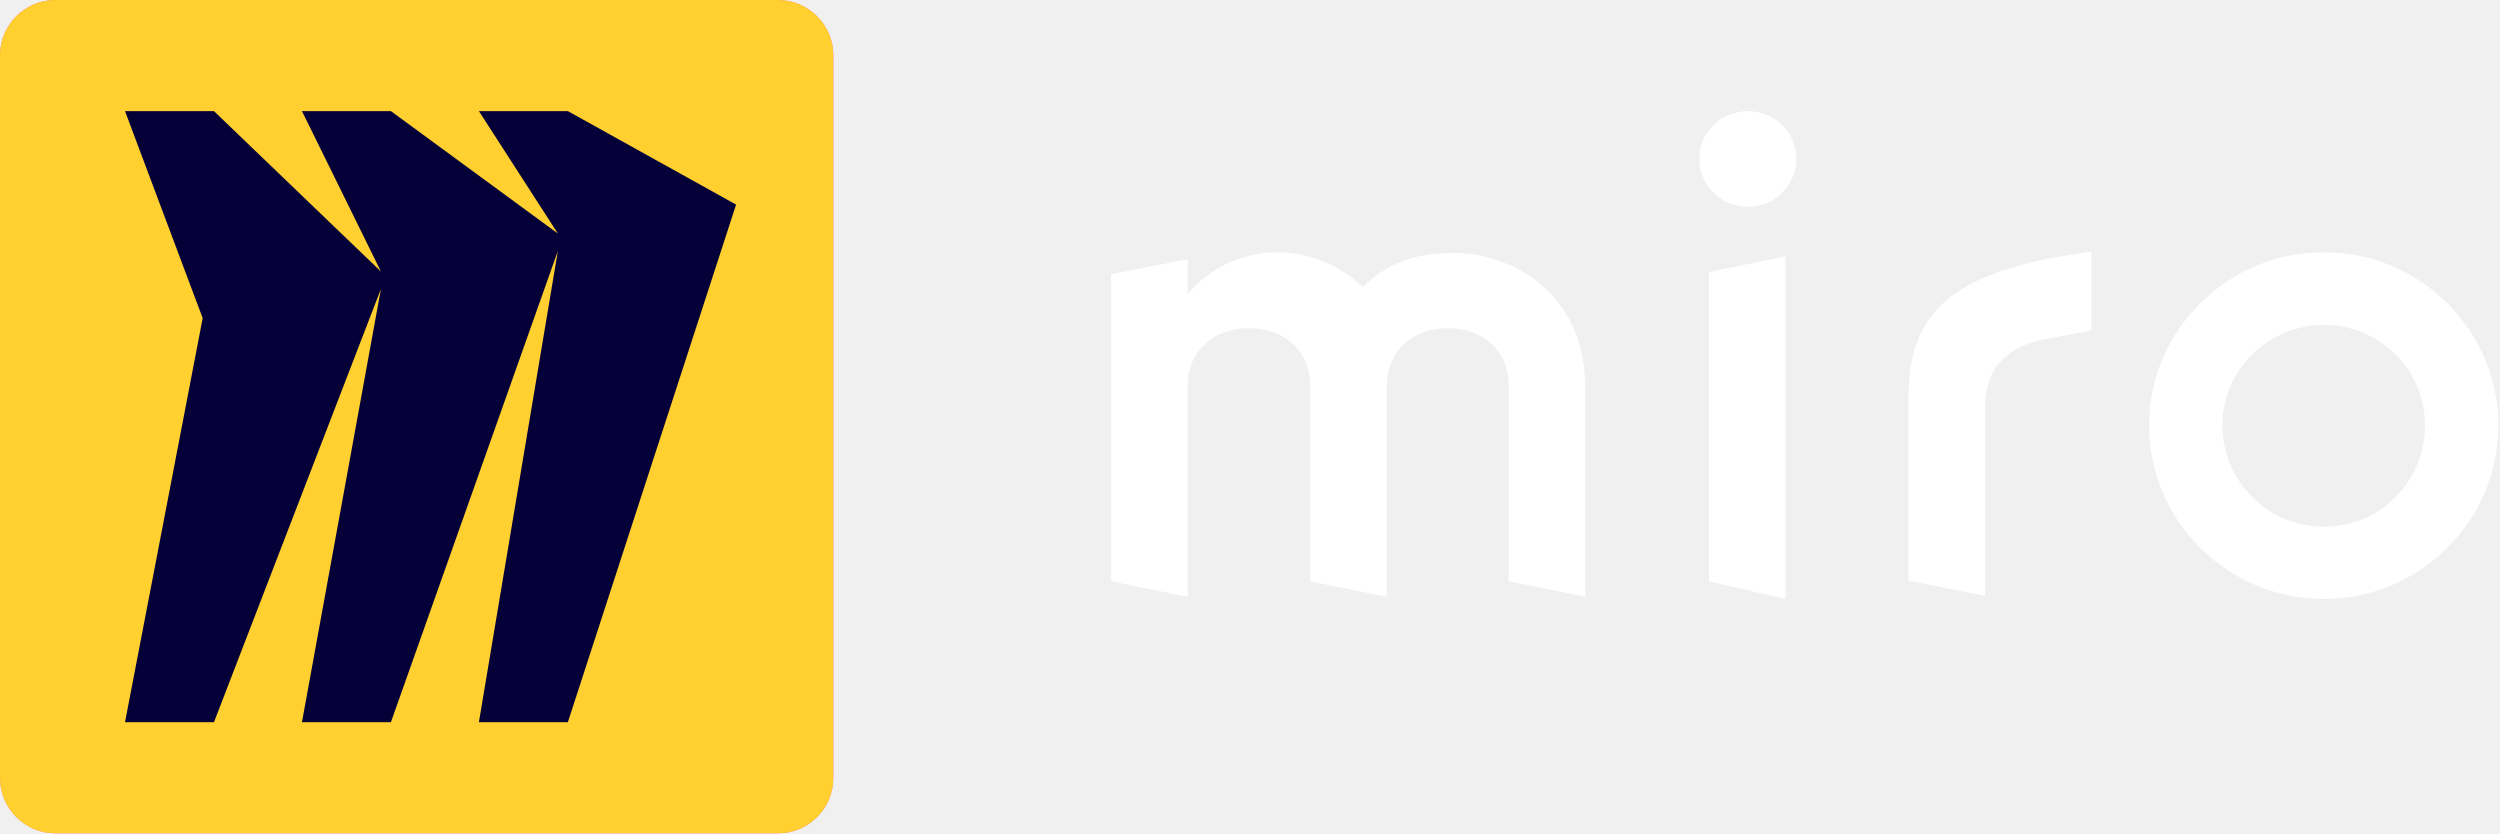
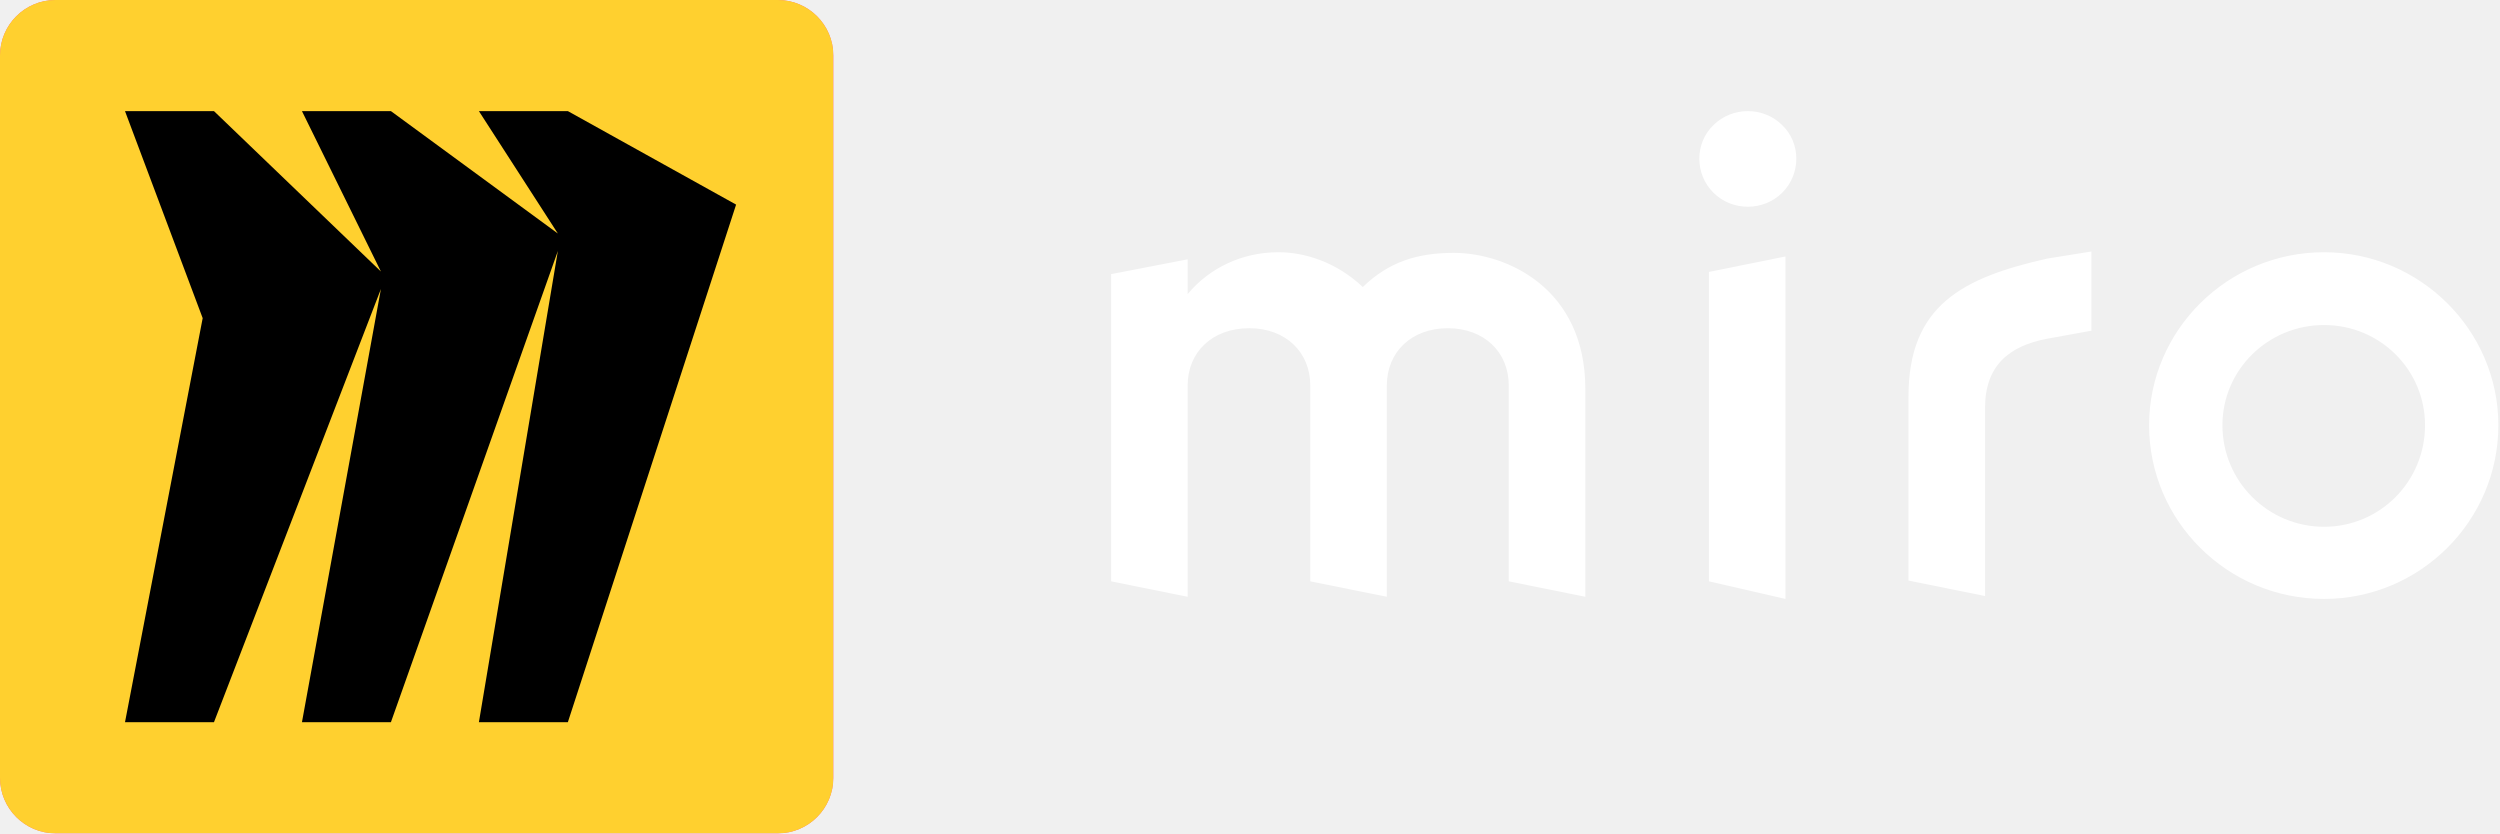
<svg xmlns="http://www.w3.org/2000/svg" xmlns:xlink="http://www.w3.org/1999/xlink" width="180px" height="60px" viewBox="0 0 180 60" version="1.1">
  <defs>
    <path d="M4,0 L56,0 C58.209,-4.05812251e-16 60,1.791 60,4 L60,56 C60,58.209 58.209,60 56,60 L4,60 C1.791,60 2.705415e-16,58.209 0,56 L0,4 C-2.705415e-16,1.791 1.791,4.05812251e-16 4,0 Z" id="path-1" />
  </defs>
  <g id="Relaunch-Campaign" stroke="none" stroke-width="1" fill="none" fill-rule="evenodd">
    <g id="1" transform="translate(-50, -500)">
      <g id="Group-2" transform="translate(50, 500)">
        <g id="Miro_Icon_App_rounded">
          <g id="Rectangle" fill="#FF6575" fill-rule="nonzero">
            <path d="M4,0 L56,0 C58.209,-4.05812251e-16 60,1.791 60,4 L60,56 C60,58.209 58.209,60 56,60 L4,60 C1.791,60 2.705415e-16,58.209 0,56 L0,4 C-2.705415e-16,1.791 1.791,4.05812251e-16 4,0 Z" id="path-1" />
          </g>
          <g id="Miro_Icon_App_square-Clipped">
            <mask id="mask-2" fill="white">
              <use xlink:href="#path-1" />
            </mask>
            <g id="path-1" />
            <g id="Miro_Icon_App_square" mask="url(#mask-2)" fill-rule="nonzero">
              <g id="Group">
                <polygon id="Rectangle" fill="#FFD02F" points="0 0 60 0 60 60 0 60" />
-                 <polygon id="Fill-4" fill="#050038" points="40.885 8 34.48 8 40.166 16.814 28.145 8 21.74 8 27.426 19.549 15.405 8 9 8 14.593 22.907 9 52 15.405 52 27.426 20.806 21.74 52 28.145 52 40.166 18.071 34.48 52 40.885 52 52.999 14.732" />
+                 <polygon id="Fill-4" fill="currentColor" points="40.885 8 34.48 8 40.166 16.814 28.145 8 21.74 8 27.426 19.549 15.405 8 9 8 14.593 22.907 9 52 15.405 52 27.426 20.806 21.74 52 28.145 52 40.166 18.071 34.48 52 40.885 52 52.999 14.732" />
              </g>
            </g>
          </g>
        </g>
        <g id="logo" transform="translate(80, 8)" fill="#FFFFFF" fill-rule="nonzero">
          <path d="M34.143,34.967 L28.631,33.855 L28.631,19.759 C28.631,17.348 26.857,15.632 24.241,15.632 C21.625,15.632 19.851,17.348 19.851,19.759 L19.851,34.967 L14.34,33.855 L14.34,19.759 C14.34,17.348 12.565,15.632 9.949,15.632 C7.286,15.632 5.511,17.348 5.511,19.759 L5.511,34.967 L0,33.855 L0,11.737 L5.511,10.671 L5.511,13.175 C7.053,11.32 9.388,10.161 12.05,10.161 C13.919,10.161 16.208,10.856 18.122,12.665 C19.991,10.856 22.046,10.207 24.661,10.207 C28.538,10.207 34.143,12.804 34.143,19.991 L34.143,34.967 Z M87.332,35.123 C94.232,35.123 99.882,29.515 99.882,22.619 C99.882,15.77 94.232,10.161 87.332,10.161 C80.386,10.161 74.736,15.77 74.736,22.619 C74.736,29.515 80.386,35.123 87.332,35.123 L87.332,35.123 Z M87.332,29.928 C83.303,29.928 80.015,26.665 80.015,22.619 C80.015,18.62 83.303,15.402 87.332,15.402 C91.361,15.402 94.602,18.62 94.602,22.619 C94.602,26.665 91.361,29.928 87.332,29.928 L87.332,29.928 Z M67.407,10.617 L70.583,10.107 L70.583,15.809 L67.407,16.387 C64.678,16.902 62.923,18.295 62.923,21.38 L62.923,34.913 L57.411,33.8 L57.411,20.553 C57.411,13.951 61.348,11.987 67.407,10.617 L67.407,10.617 Z M43.368,1.009 C42.013,2.307 42.013,4.533 43.368,5.877 C44.722,7.221 46.964,7.221 48.319,5.877 C49.673,4.533 49.673,2.307 48.319,1.009 C46.964,-0.336 44.722,-0.336 43.368,1.009 L43.368,1.009 Z M43.041,33.855 L48.552,35.123 L48.552,10.467 L43.041,11.58 L43.041,33.855 Z" id="Fill-1" />
        </g>
      </g>
    </g>
  </g>
</svg>
